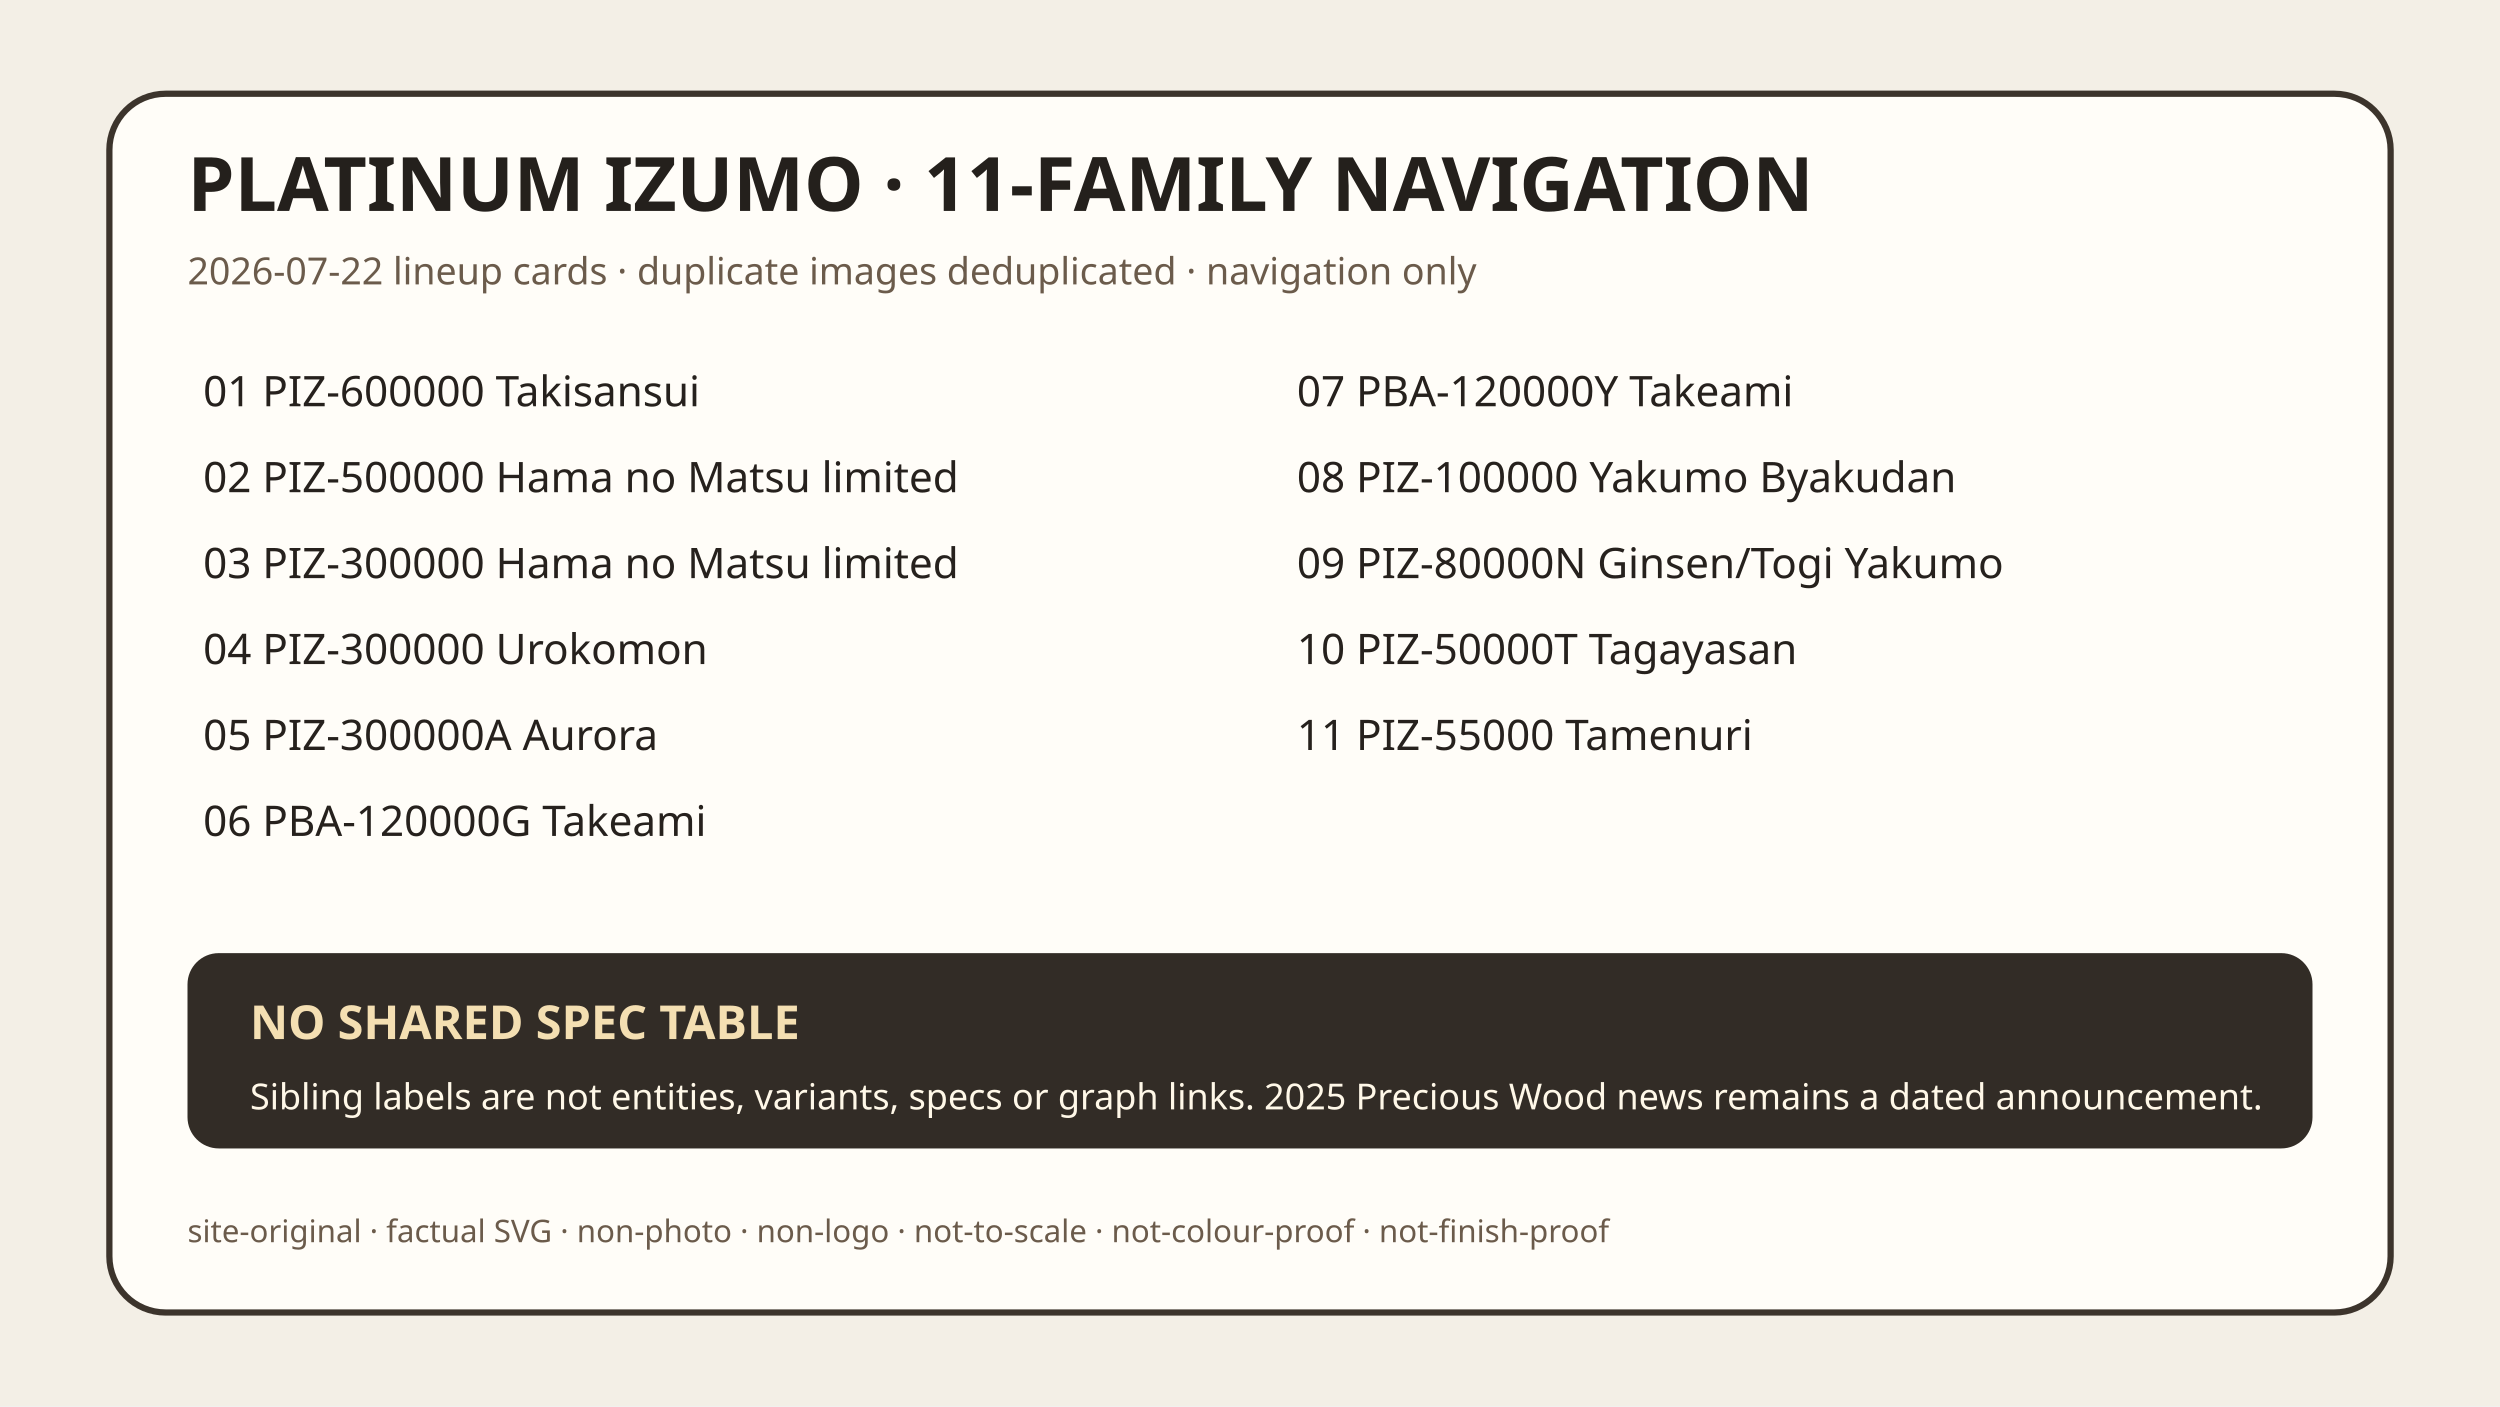
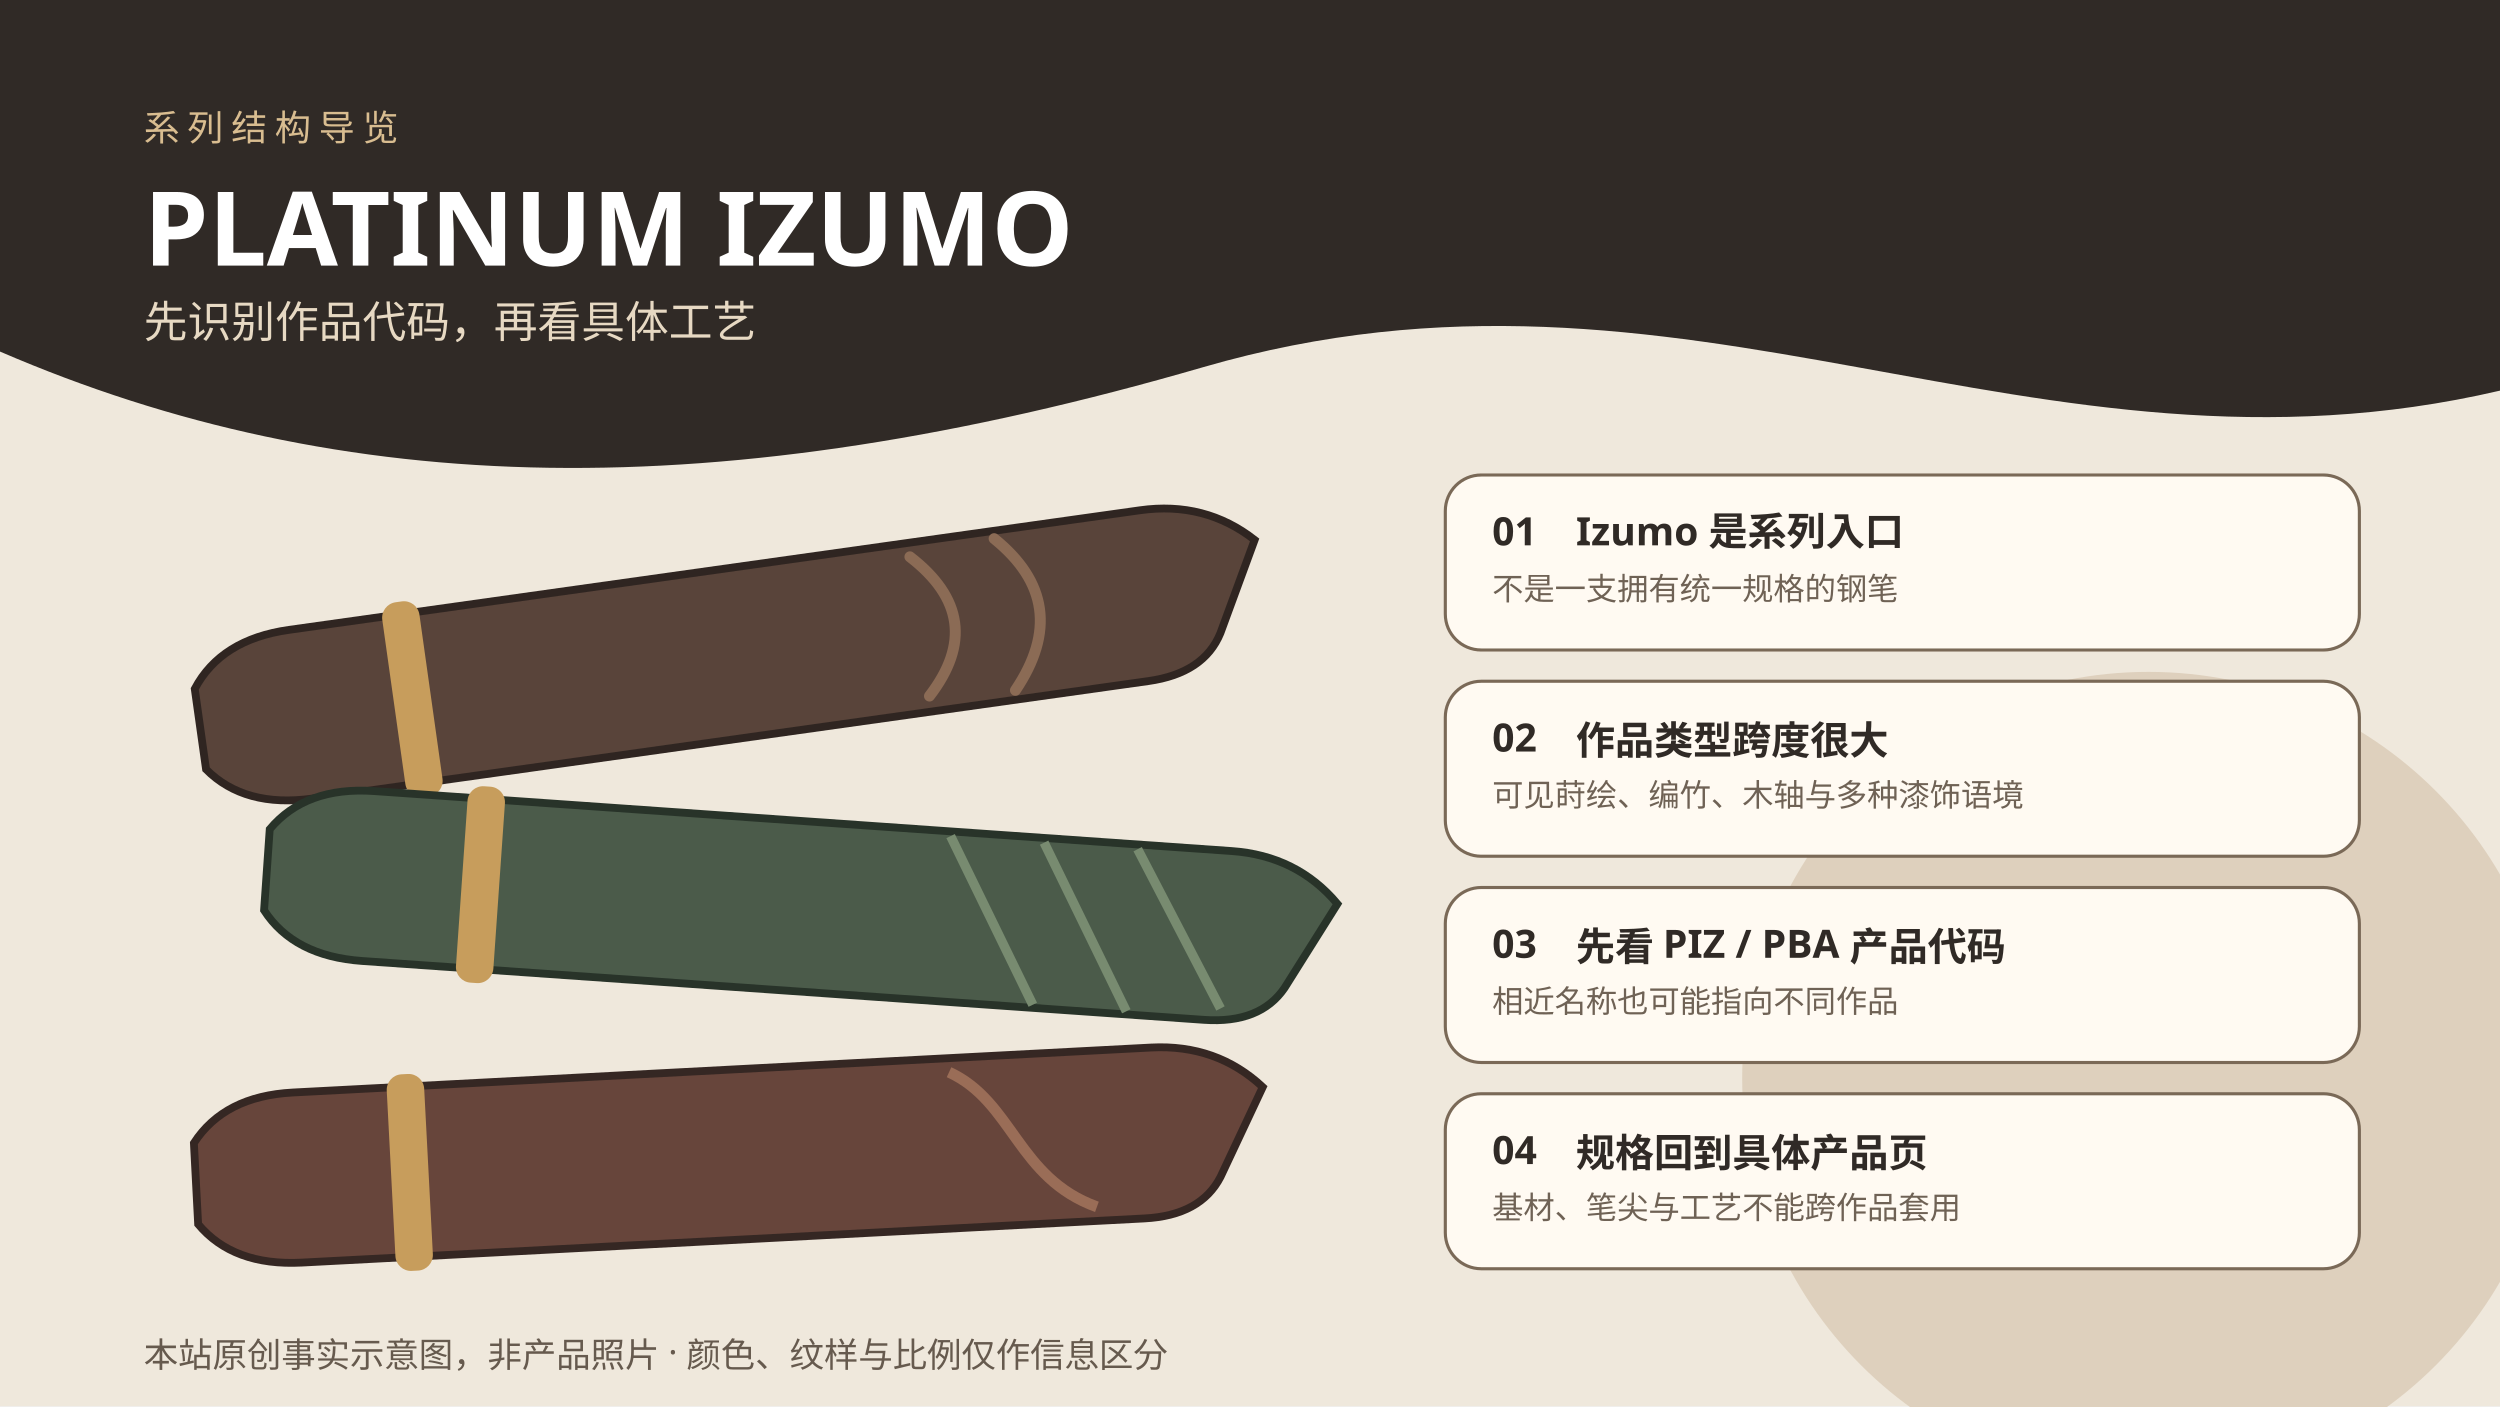
- <svg xmlns="http://www.w3.org/2000/svg" width="1600" height="900" viewBox="0 0 1600 900" role="img" aria-labelledby="title desc">
-   <rect width="1600" height="900" fill="#f3efe6" />
-   <rect x="70" y="60" width="1460" height="780" rx="36" fill="#fffdf8" stroke="#3c342c" stroke-width="4" />
-   <text x="120" y="135" font-family="system-ui,sans-serif" font-size="48" font-weight="700" fill="#24201c">PLATINUM IZUMO · 11-FAMILY NAVIGATION</text>
-   <text x="120" y="182" font-family="system-ui,sans-serif" font-size="24" fill="#6b5b4b">2026-07-22 lineup cards · duplicate images deduplicated · navigation only</text>
-   <g font-family="system-ui,sans-serif" font-size="27" fill="#26211d">
-     <text x="130" y="260">01  PIZ-600000 Takisansui</text>
-     <text x="130" y="315">02  PIZ-500000 Hama no Matsu limited</text>
-     <text x="130" y="370">03  PIZ-300000 Hama no Matsu limited</text>
-     <text x="130" y="425">04  PIZ-300000 Urokomon</text>
-     <text x="130" y="480">05  PIZ-300000A Aurora</text>
-     <text x="130" y="535">06  PBA-120000G Takeami</text>
-     <text x="830" y="260">07  PBA-120000Y Takeami</text>
-     <text x="830" y="315">08  PIZ-100000 Yakumo Byakudan</text>
-     <text x="830" y="370">09  PIZ-80000N Ginsen/Togi Yakumo</text>
-     <text x="830" y="425">10  PIZ-50000T Tagayasan</text>
-     <text x="830" y="480">11  PIZ-55000 Tamenuri</text>
+ <svg xmlns="http://www.w3.org/2000/svg" width="1600" height="900" viewBox="0 0 1600 900" role="img" aria-labelledby="title desc" data-license="site-original" data-kind="factual-svg">
+   <rect width="1600" height="900" fill="#efe8dc" />
+   <path d="M0 0 H1600 V250 C1300 320 1080 145 770 235 S220 320 0 225Z" fill="#302a26" />
+   <circle cx="1375" cy="690" r="260" fill="#ded0bd" />
+   <g font-family="system-ui, 'PingFang SC', 'Microsoft YaHei', sans-serif">
+     <text x="92" y="90" fill="#d9bd90" font-size="23" letter-spacing="5">系列结构导览</text>
+     <text x="92" y="170" fill="#ffffff" font-size="66" font-weight="750">PLATINUM IZUMO</text>
+     <text x="92" y="216" fill="#e7d9c3" font-size="28">先识别作品代码，再看具体工艺</text>
  </g>
-   <rect x="120" y="610" width="1360" height="125" rx="20" fill="#322c26" />
-   <text x="160" y="665" font-family="system-ui,sans-serif" font-size="30" font-weight="700" fill="#f4dfb2">NO SHARED SPEC TABLE</text>
-   <text x="160" y="710" font-family="system-ui,sans-serif" font-size="23" fill="#fff8e8">Sibling labels are not entities, variants, specs or graph links. 2025 Precious Wood news remains a dated announcement.</text>
-   <text x="120" y="795" font-family="system-ui,sans-serif" font-size="20" fill="#6b5b4b">site-original · factual SVG · non-photo · non-logo · not-to-scale · not-colour-proof · not-finish-proof</text>
+   <g transform="translate(90 320)">
+     <g transform="rotate(-8 370 100)">
+       <path d="M35 74 Q56 45 100 45 H650 Q692 45 720 74 L690 130 Q676 154 640 154 H100 Q56 154 35 126Z" fill="#59443a" stroke="#2f2521" stroke-width="5" />
+       <rect x="160" y="37" width="24" height="126" rx="10" fill="#c79d5c" />
+       <path d="M500 54 Q545 100 500 144 M555 50 Q600 98 555 148" fill="none" stroke="#8b6b55" stroke-width="7" stroke-linecap="round" />
+     </g>
+     <g transform="translate(45 160) rotate(4 370 100)">
+       <path d="M35 74 Q56 45 100 45 H650 Q692 45 720 74 L690 130 Q676 154 640 154 H100 Q56 154 35 126Z" fill="#4b5b4a" stroke="#283329" stroke-width="5" />
+       <rect x="160" y="37" width="24" height="126" rx="10" fill="#c79d5c" />
+       <path d="M470 48 L530 152 M530 48 L590 152 M590 48 L650 146" stroke="#788b70" stroke-width="6" />
+     </g>
+     <g transform="translate(0 320) rotate(-3 370 100)">
+       <path d="M35 74 Q56 45 100 45 H650 Q692 45 720 74 L690 130 Q676 154 640 154 H100 Q56 154 35 126Z" fill="#67453b" stroke="#352723" stroke-width="5" />
+       <rect x="160" y="37" width="24" height="126" rx="10" fill="#c79d5c" />
+       <path d="M520 54 C560 75 560 124 610 145" fill="none" stroke="#9a6d57" stroke-width="7" />
+     </g>
+   </g>
+   <g transform="translate(925 304)" font-family="system-ui, 'PingFang SC', 'Microsoft YaHei', sans-serif">
+     <rect width="585" height="112" rx="23" fill="#fffaf2" stroke="#7a6957" stroke-width="2" />
+     <text x="30" y="45" fill="#302a26" font-size="25" font-weight="700">01　Izumo 是系列入口</text>
+     <text x="30" y="80" fill="#6f6255" font-size="20">不是一支拥有统一规格的钢笔</text>
+     <rect y="132" width="585" height="112" rx="23" fill="#fffaf2" stroke="#7a6957" stroke-width="2" />
+     <text x="30" y="177" fill="#302a26" font-size="25" font-weight="700">02　作品类型跨度很大</text>
+     <text x="30" y="212" fill="#6f6255" font-size="20">可见莳绘、编竹、木轴与多种漆饰语境</text>
+     <rect y="264" width="585" height="112" rx="23" fill="#fffaf2" stroke="#7a6957" stroke-width="2" />
+     <text x="30" y="309" fill="#302a26" font-size="25" font-weight="700">03　先看 PIZ / PBA 产品代码</text>
+     <text x="30" y="344" fill="#6f6255" font-size="20">相近名称也可能指向不同作品</text>
+     <rect y="396" width="585" height="112" rx="23" fill="#fffaf2" stroke="#7a6957" stroke-width="2" />
+     <text x="30" y="441" fill="#302a26" font-size="25" font-weight="700">04　规格回到具体产品页</text>
+     <text x="30" y="476" fill="#6f6255" font-size="20">基材、笔尖与工艺不能跨作品套用</text>
+   </g>
+   <text x="92" y="875" fill="#665a4e" font-family="system-ui, 'PingFang SC', sans-serif" font-size="22">本站原创事实示意图，非产品照片 · 颜色、纹样与比例仅作信息区分</text>
</svg>
